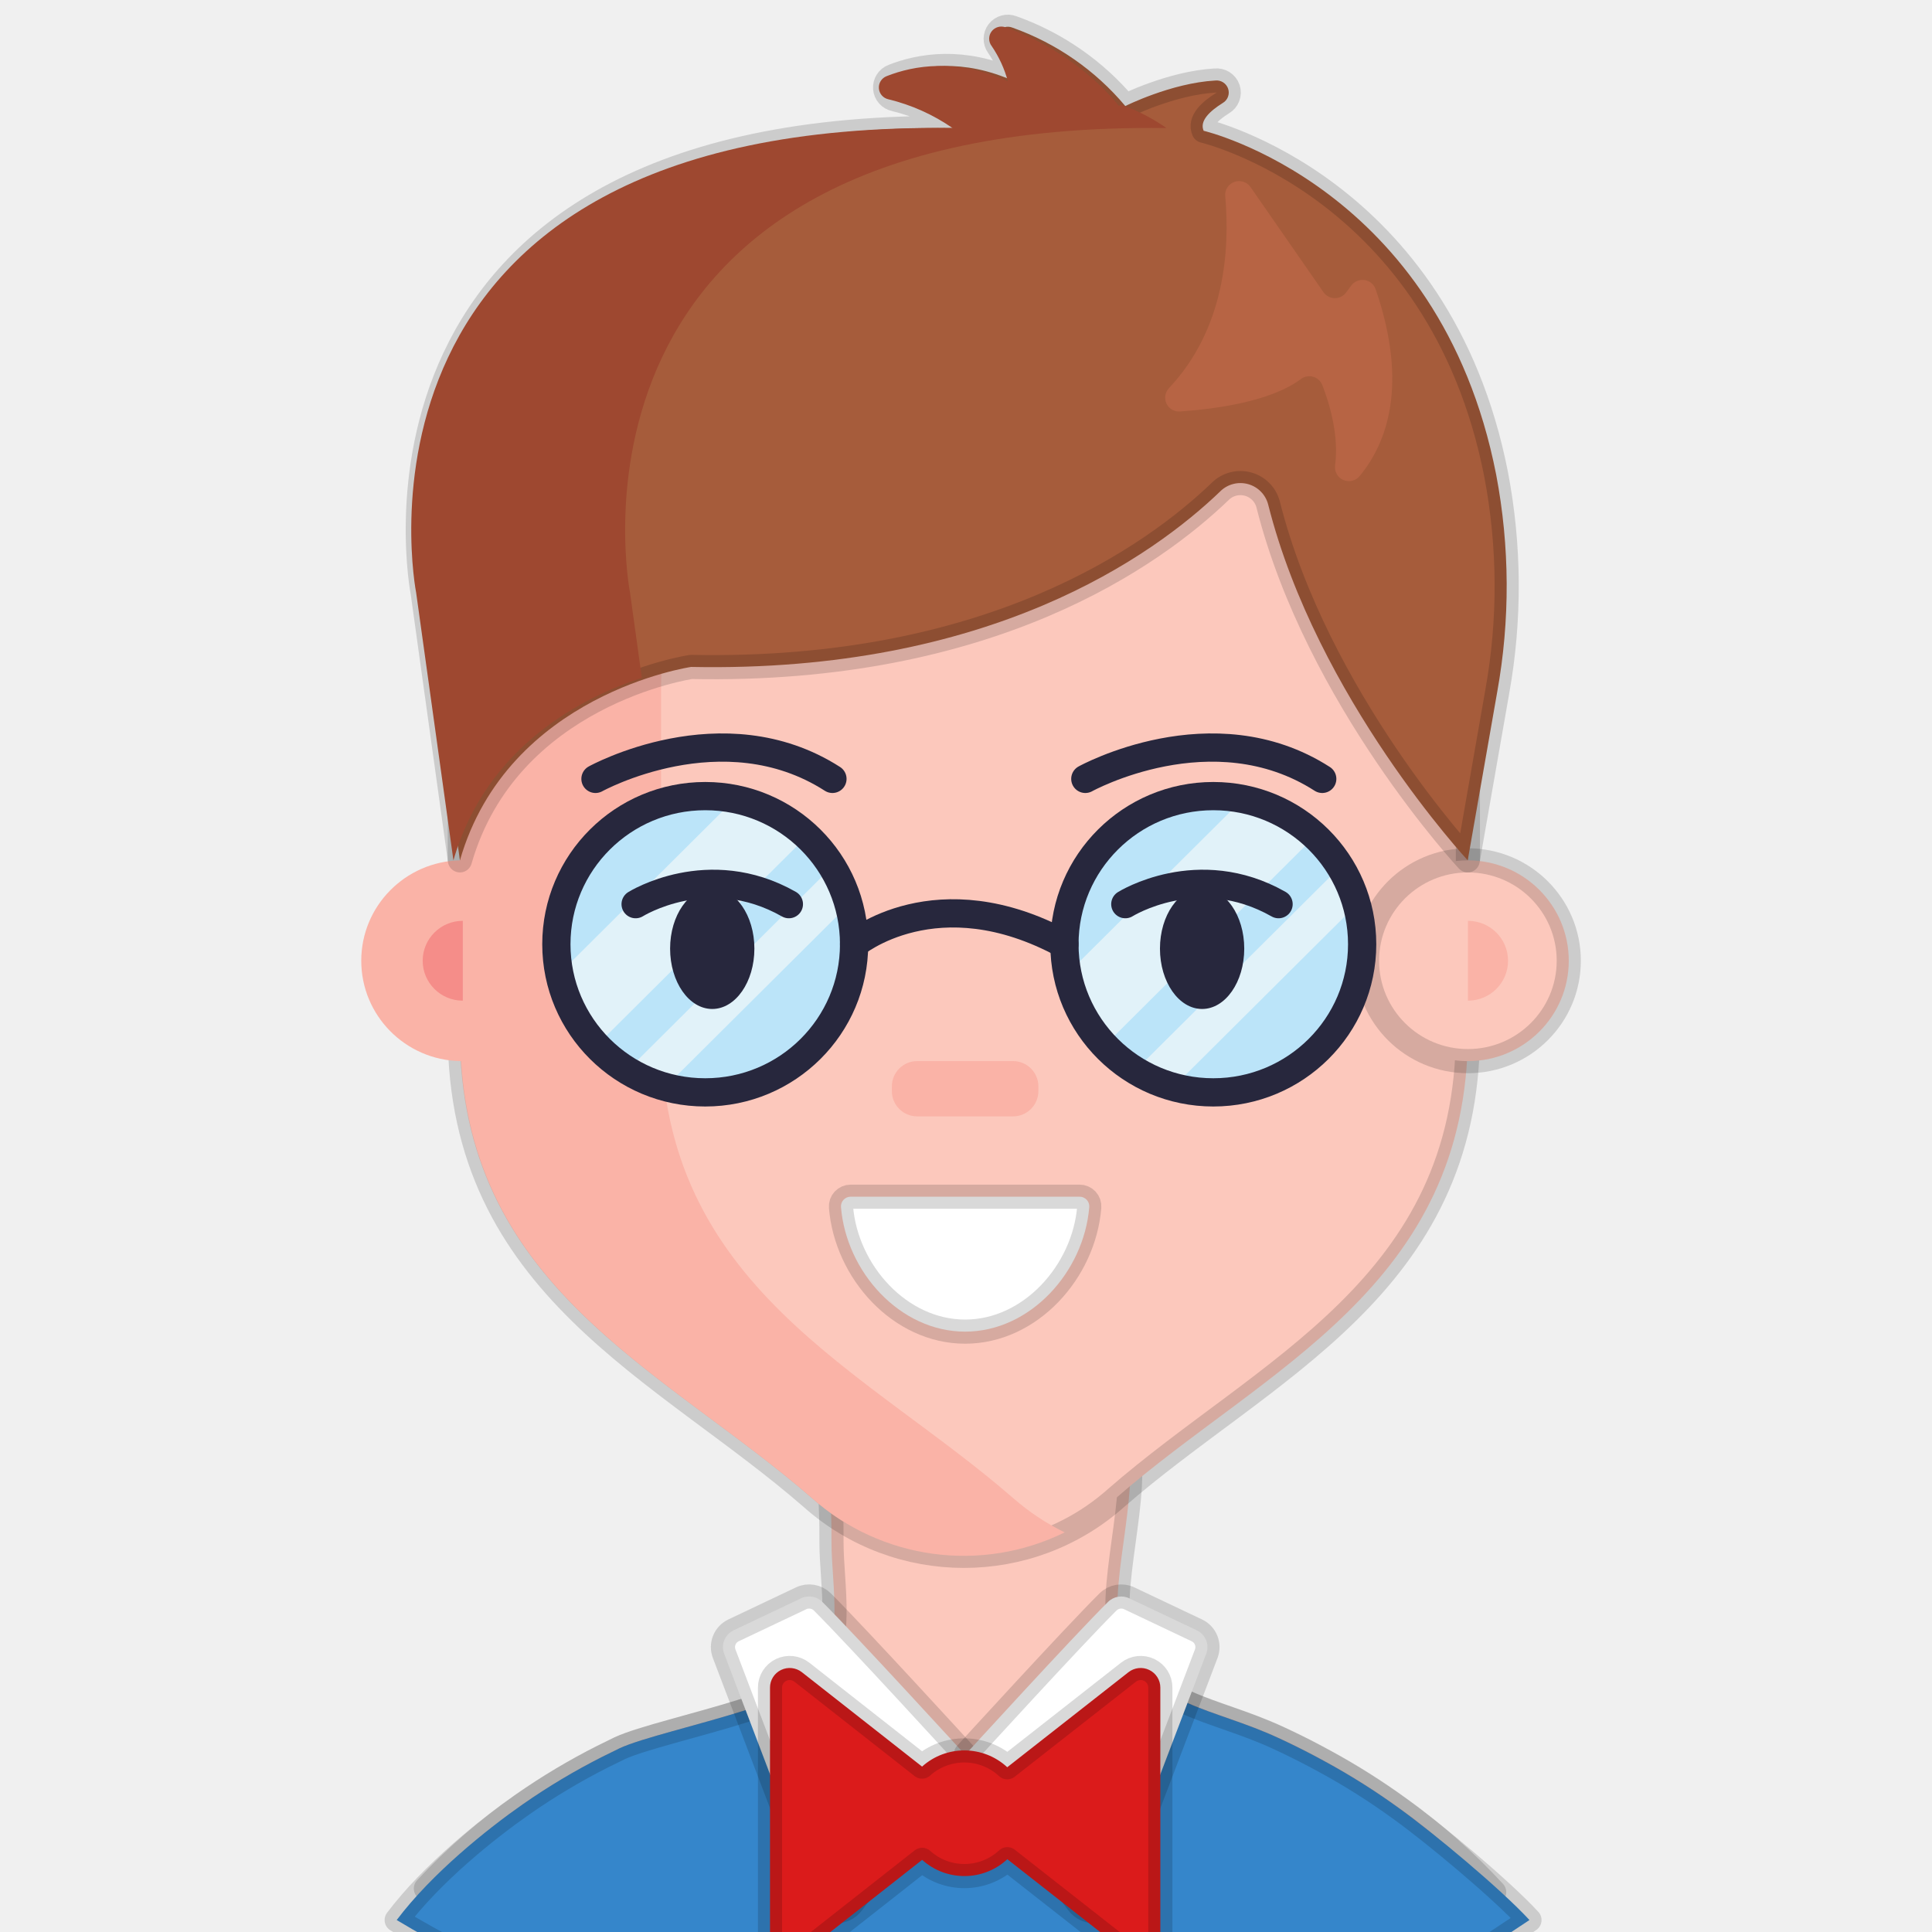
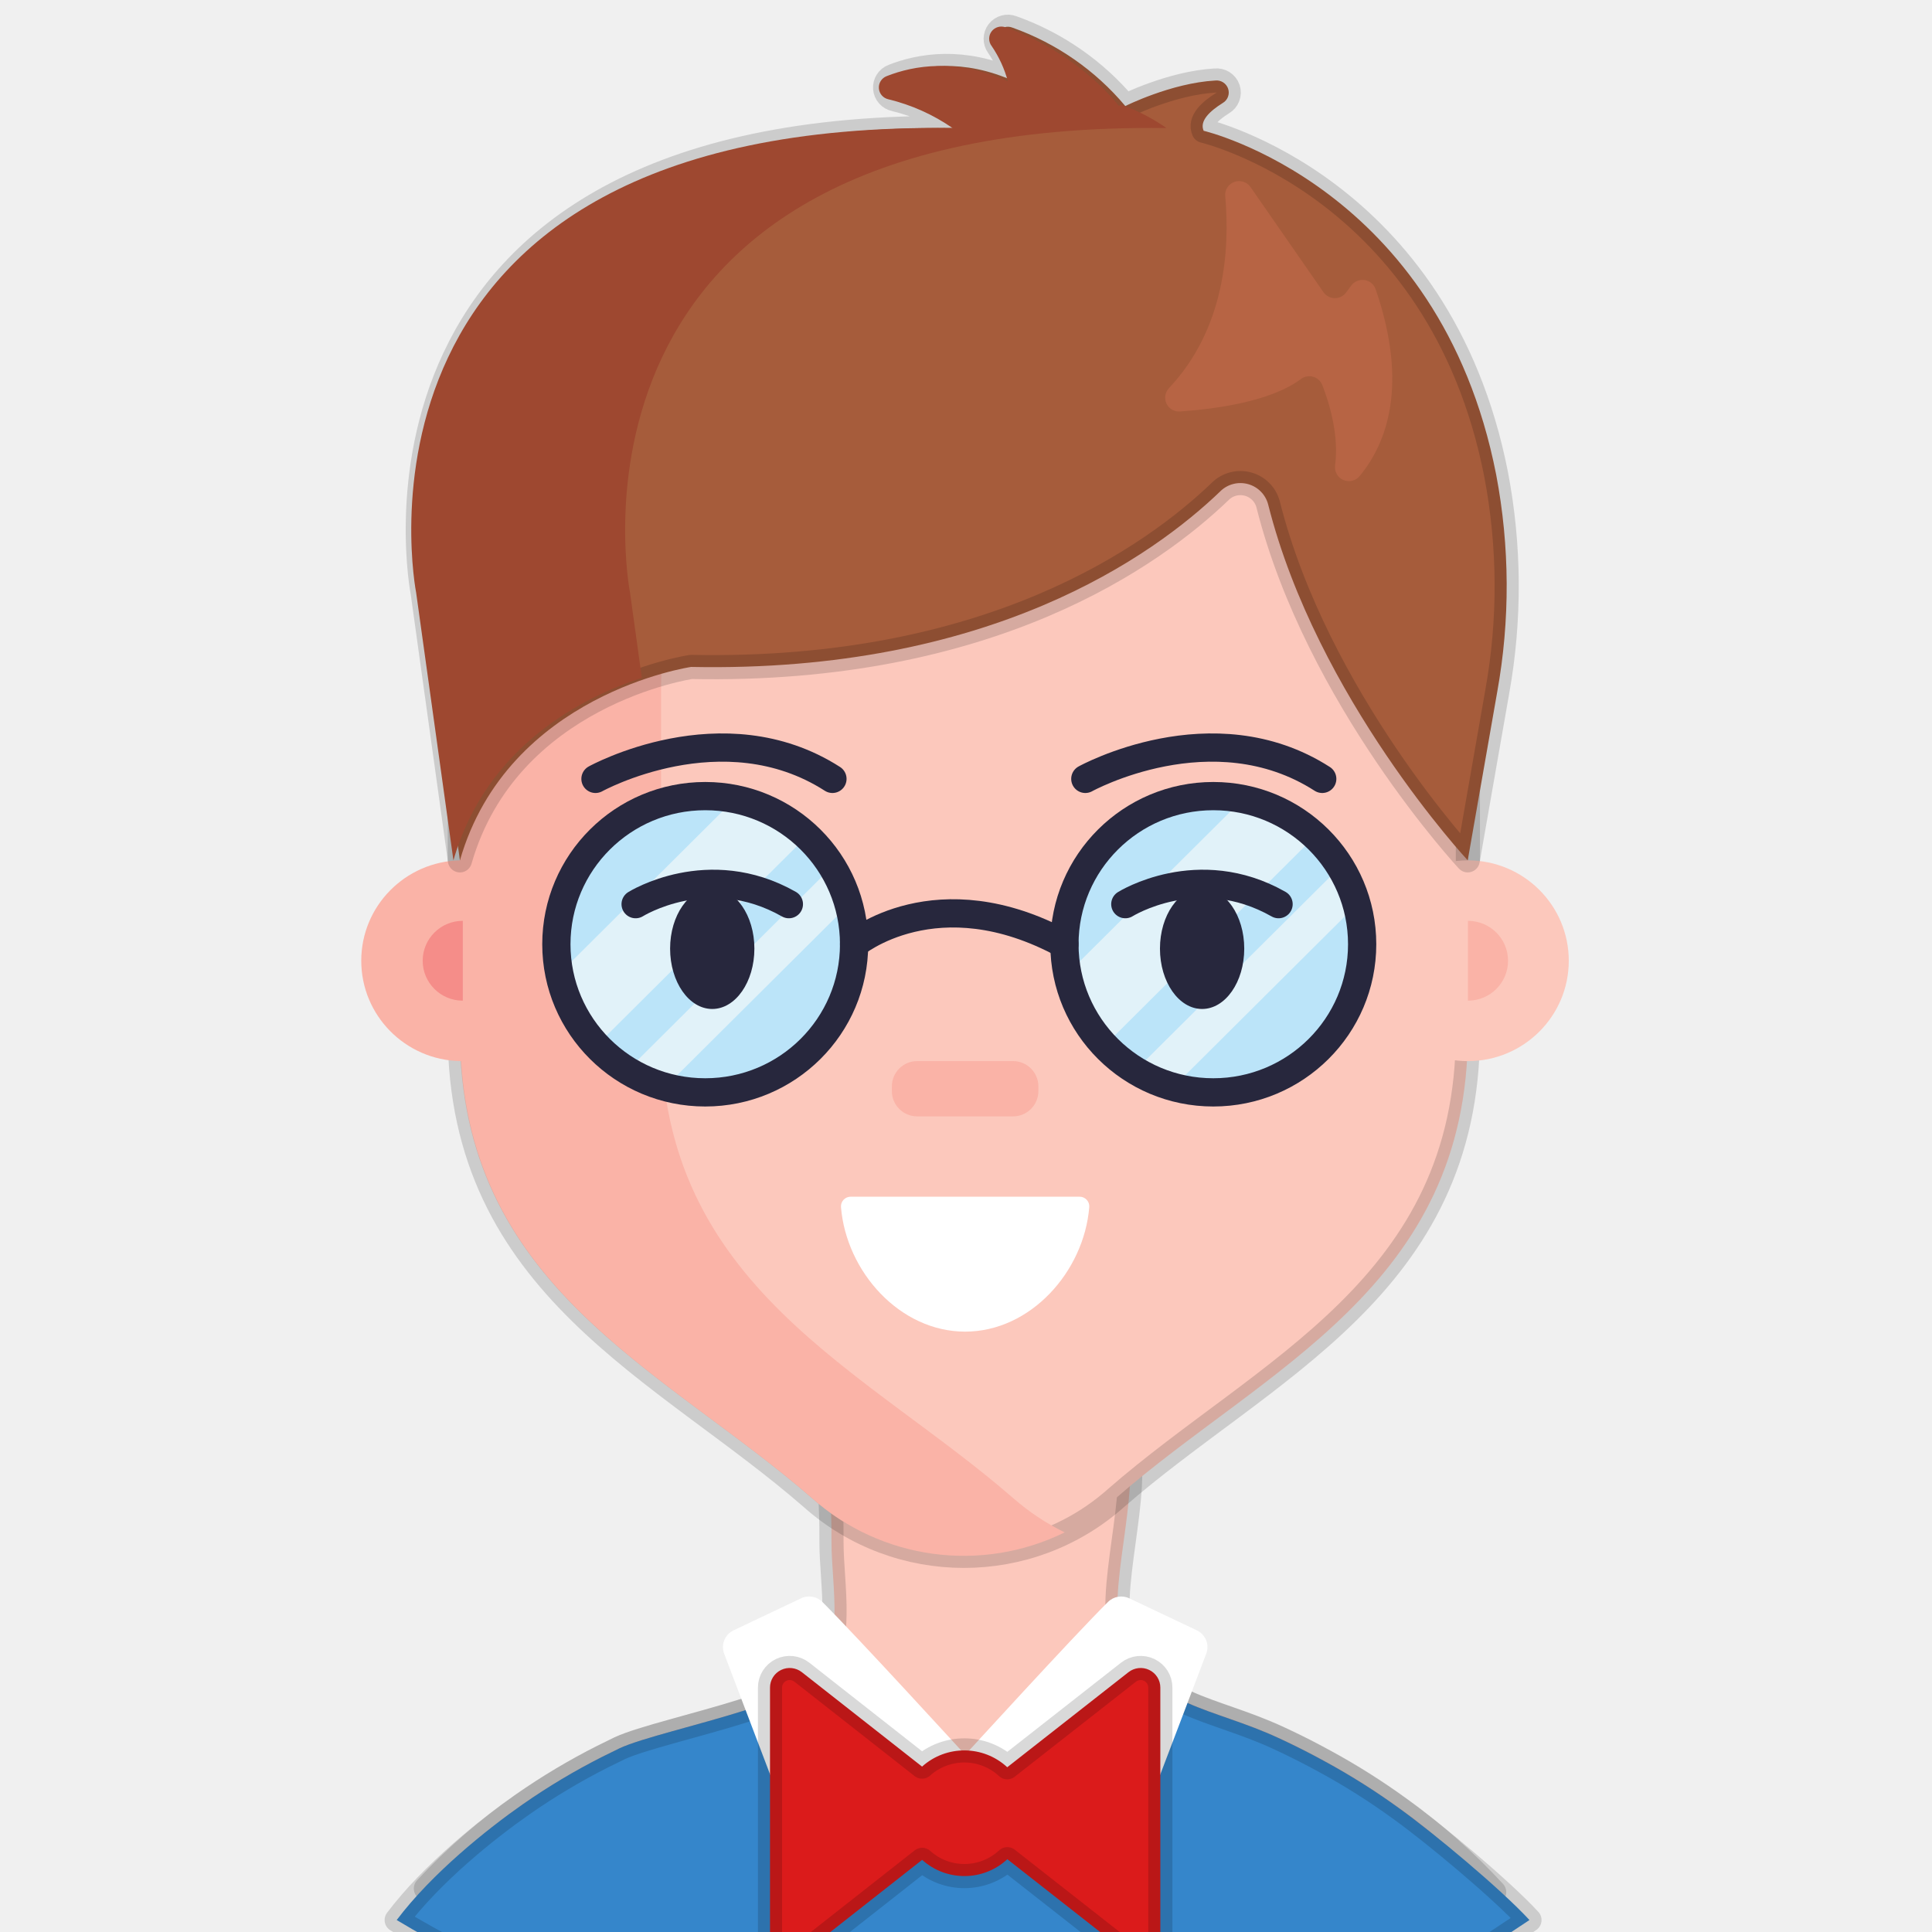
<svg xmlns="http://www.w3.org/2000/svg" id="Layer_1" viewBox="0 0 160 160">
  <defs>
    <style>.cls-1{fill:#db1b1b;}.cls-2{fill:#fab3a7;}.cls-3{fill:#fcc8bc;}.cls-4{fill:#9e4830;}.cls-5{fill:#fff;}.cls-6{fill:#a65c3b;}.cls-7{fill:#f58d89;}.cls-8{fill:#bbe4f9;}.cls-9{fill:#3586cb;}.cls-10{fill:#e1f2f9;}.cls-11{fill:none;stroke:#27273d;stroke-linecap:round;stroke-width:2.339px;}.cls-12{fill:#b76444;}.cls-13{fill:#27273d;}</style>
  </defs>
  <g id="Avatars">
    <g id="Artboard">
      <g id="Men">
        <g id="Avatar-Users2_37">
          <g id="Icons">
            <path id="Path" class="cls-3" d="M123.741,156.7c-27.288,16.146-61.293,16.032-88.471-.298,2.416-2.604,5.105-4.943,8.021-6.976,2.107-1.47,4.316-2.789,6.611-3.948l.776-.381c.205-.107.417-.207.625-.308,1.764-.832,6.486-1.909,10.45-3.165.705-.223,1.377-.446,2.015-.669h0c1.522-.558,2.795-1.153,3.517-1.772.111-.09.214-.188.309-.294.18-.208.342-.432.484-.669.773-1.26,1.008-2.841,1.031-4.506h0c.034-2.039-.249-4.188-.249-5.993,0-.896,0-1.671-.034-2.387h0c-.185-7.13-.964-4.927,5.223-6.993.706-.161,1.424-.266,2.146-.314,4.683-.461,15.116-.852,16.362.314.941.876,1.125,2.647,1.008,4.763h0c-.161,2.878-.887,6.395-1.008,9.159-.057,1.284.02,2.403.336,3.222.361.964.871,1.867,1.512,2.674h0c.485.602,1.05,1.136,1.68,1.588h0c.705.502,1.461.928,2.257,1.27h0c2.187.979,4.773,1.625,7.541,2.905,1.014.468,2.0.955,2.956,1.461.306.16.608.334.907.488,2.137,1.162,4.196,2.462,6.164,3.891,2.841,2.04,5.464,4.365,7.83,6.936h0Z" stroke="#000" stroke-opacity="0.15" stroke-width="2" stroke-linejoin="round" />
            <path id="Path-2" class="cls-9" d="M123.731,160.954c-27.288,16.146-63.7,14.385-90.878-1.945,2.932-3.89,7.522-7.55,10.439-9.583,2.107-1.47,4.316-2.789,6.611-3.948l.776-.381c.205-.107.417-.207.625-.308,1.764-.832,6.486-1.909,10.45-3.165.705-.223,1.377-.446,2.015-.669,1.522-.558,2.795-1.153,3.517-1.772.111-.09.214-.188.309-.294.18-.208.342-.432.484-.669l9.197,7.437,1.424,1.147,1.283,1.036,1.29-.866,1.575-1.06,7.961-5.348h.017l3.561-2.4c.485.602,1.05,1.136,1.68,1.588.705.502,1.461.928,2.257,1.27,2.187.979,4.773,1.625,7.541,2.905,1.014.468,2.0.955,2.956,1.461.306.16.608.334.907.488,2.137,1.162,4.196,2.462,6.164,3.891,2.847,2.037,8.399,6.669,10.771,9.239l-2.932,1.945Z" stroke="#000" stroke-opacity="0.15" stroke-width="2" stroke-linejoin="round" />
            <path id="Path-3" class="cls-3" d="M121.565,57.266v28.252c0,21.059-16.852,27.828-29.143,38.544-7.173,6.382-18.02,6.382-25.193,0-12.294-10.717-29.15-17.472-29.15-38.544v-28.252c0-12.96,6.07-24.432,15.374-31.404,6.059-4.594,13.464-7.086,21.082-7.093h10.598c7.617.007,15.023,2.499,21.082,7.093,9.284,6.973,15.351,18.445,15.351,31.404Z" stroke="#000" stroke-opacity="0.15" stroke-width="2" stroke-linejoin="round" />
            <path id="Path-4" class="cls-2" d="M54.746,85.521v-28.256c0-20.173,14.696-36.729,33.409-38.36-1.008-.094-2.015-.137-3.047-.137h-10.564c-20.138,0-36.439,17.238-36.439,38.498v13.986c-4.548.091-8.187,3.785-8.187,8.312s3.639,8.221,8.187,8.312h.081c1.213,19.24,17.242,25.886,29.059,36.188,5.737,5.114,14.023,6.239,20.927,2.841-1.544-.754-2.979-1.71-4.269-2.841-12.304-10.713-29.157-17.469-29.157-38.541Z" />
-             <ellipse id="Oval" class="cls-3" cx="121.565" cy="79.565" rx="8.354" ry="8.313" stroke="#000" stroke-opacity="0.15" stroke-width="2" stroke-linejoin="round" />
+             <ellipse id="Oval" class="cls-3" cx="121.565" cy="79.565" rx="8.354" ry="8.313" />
            <path id="Path-5" class="cls-11" d="M49.315,64.503s10.531-5.836,19.624,0" />
            <path id="Path-6" class="cls-11" d="M89.882,64.503s10.531-5.836,19.62,0" />
            <rect id="Rectangle" class="cls-2" x="73.859" y="87.875" width="12.136" height="4.579" rx="2.099" ry="2.099" />
            <path id="Path-7" class="cls-7" d="M38.327,76.259c-1.835,0-3.322,1.48-3.322,3.306s1.487,3.306,3.322,3.306v-6.612Z" />
            <path id="Path-8" class="cls-2" d="M121.568,82.871c1.835,0,3.322-1.48,3.322-3.306s-1.487-3.306-3.322-3.306v6.612Z" />
-             <path id="Path-9" class="cls-5" d="M70.446,99.106c-.224 0-.437.093-.589.257-.152.164-.228.383-.21.605.437,5.348,4.874,10.312,10.282,10.312h0c5.405,0,9.842-4.961,10.279-10.312.018-.222-.058-.441-.21-.605-.152-.164-.365-.257-.589-.257h-18.962Z" stroke="#000" stroke-opacity="0.15" stroke-width="2" stroke-linejoin="round" />
+             <path id="Path-9" class="cls-5" d="M70.446,99.106c-.224 0-.437.093-.589.257-.152.164-.228.383-.21.605.437,5.348,4.874,10.312,10.282,10.312h0c5.405,0,9.842-4.961,10.279-10.312.018-.222-.058-.441-.21-.605-.152-.164-.365-.257-.589-.257h-18.962Z" />
            <path id="Path-10" class="cls-6" d="M101.085,40.666c-5.556,5.348-19.093,15.065-43.849,14.567,0,0-15.18,2.206-19.147,16.018l-3.084-22.165S27.259,9.92,79.422,10.605c-1.611-1.113-3.415-1.92-5.321-2.38-.438-.091-.763-.459-.798-.903-.035-.444.228-.857.646-1.016,2.271-.892,5.794-1.498,10.047.428-.279-1.043-.734-2.032-1.344-2.925-.264-.36-.257-.851.017-1.204.274-.353.749-.484,1.166-.321,3.647,1.296,6.878,3.539,9.358,6.498,0,0,3.799-1.905,7.44-2.113.475-.056.925.228,1.076.68.151.452-.039.948-.454,1.185-1.065.669-1.931,1.474-1.575,2.296,0,0,19.543,4.569,24.226,28.476,1.133,5.95,1.161,12.057.084,18.017l-2.439,13.926s-12.482-13.414-16.53-29.479c-.213-.81-.84-1.447-1.65-1.675-.81-.228-1.68-.011-2.287.569Z" stroke="#000" stroke-opacity="0.15" stroke-width="2" stroke-linejoin="round" />
            <path id="Path-11" class="cls-4" d="M96.604,10.605c-52.17-.669-44.427,38.481-44.427,38.481l.977,7.046c-4.736,1.551-12.859,5.552-15.603,15.119l-3.087-22.165S26.718,9.92,78.888,10.605c-1.61-1.114-3.412-1.922-5.317-2.383-.433-.095-.752-.461-.786-.9-.035-.44.223-.85.635-1.012,2.271-.899,5.794-1.498,10.047.425-.279-1.043-.734-2.032-1.344-2.925-.273-.358-.274-.853-.002-1.211.272-.359.751-.493,1.171-.33,2.72.975,5.223,2.471,7.366,4.402.647.584,1.255,1.21,1.817,1.875.064.074.124.144.188.224l.188-.094c1.333.47,2.595,1.119,3.752,1.929Z" />
            <path id="Path-12" class="cls-4" d="M92.475,8.56c-.38-.124-.776-.241-1.189-.334-.322-.076-.587-.303-.712-.608-.125-.305-.093-.652.084-.93.647.583,1.254,1.208,1.817,1.872h0Z" />
-             <path id="Path-13" class="cls-8" d="M70.729,78.198c-.004,3.832-1.806,7.442-4.872,9.761s-7.043,3.08-10.755,2.059c-1.111-.304-2.173-.765-3.154-1.367-.935-.574-1.79-1.269-2.543-2.066-1.564-1.658-2.633-3.718-3.087-5.947-.162-.803-.244-1.621-.245-2.44.001-3.254,1.301-6.374,3.613-8.674,2.313-2.3,5.449-3.592,8.718-3.591.822,0,1.642.081,2.449.241,2.24.453,4.31,1.515,5.979,3.069.801.749,1.499,1.6,2.076,2.53.605.976,1.068,2.033,1.374,3.139.298,1.07.448,2.175.447,3.286Z" stroke="#000" stroke-opacity="0.15" stroke-width="2" stroke-linejoin="round" />
+             <path id="Path-13" class="cls-8" d="M70.729,78.198c-.004,3.832-1.806,7.442-4.872,9.761s-7.043,3.08-10.755,2.059c-1.111-.304-2.173-.765-3.154-1.367-.935-.574-1.79-1.269-2.543-2.066-1.564-1.658-2.633-3.718-3.087-5.947-.162-.803-.244-1.621-.245-2.44.001-3.254,1.301-6.374,3.613-8.674,2.313-2.3,5.449-3.592,8.718-3.591.822,0,1.642.081,2.449.241,2.24.453,4.31,1.515,5.979,3.069.801.749,1.499,1.6,2.076,2.53.605.976,1.068,2.033,1.374,3.139.298,1.07.448,2.175.447,3.286Z" />
            <path id="Path-14" class="cls-10" d="M66.832,69.243l-17.427,17.342c-1.564-1.658-2.633-3.718-3.087-5.947l14.535-14.464c2.24.453,4.31,1.515,5.979,3.069h0Z" />
            <path id="Path-15" class="cls-10" d="M70.282,74.912l-15.18,15.106c-1.111-.304-2.173-.765-3.154-1.367l16.96-16.877c.605.976,1.068,2.033,1.374,3.139h0Z" />
            <ellipse id="Oval-2" class="cls-11" cx="58.404" cy="78.198" rx="12.328" ry="12.268" />
-             <path id="Path-16" class="cls-8" d="M112.808,78.198c-.004,3.833-1.806,7.443-4.873,9.762-3.066,2.319-7.045,3.08-10.757,2.057-1.111-.305-2.173-.765-3.154-1.367-.934-.574-1.788-1.269-2.539-2.066-1.565-1.658-2.635-3.717-3.09-5.947-.161-.804-.242-1.621-.242-2.44,0-3.253,1.299-6.373,3.611-8.673,2.312-2.3,5.448-3.592,8.717-3.591.822,0,1.642.081,2.449.241,2.24.452,4.31,1.514,5.979,3.069.801.749,1.499,1.6,2.076,2.53.605.976,1.068,2.033,1.374,3.139.299,1.07.451,2.175.45,3.286Z" stroke="#000" stroke-opacity="0.15" stroke-width="2" stroke-linejoin="round" />
+             <path id="Path-16" class="cls-8" d="M112.808,78.198c-.004,3.833-1.806,7.443-4.873,9.762-3.066,2.319-7.045,3.08-10.757,2.057-1.111-.305-2.173-.765-3.154-1.367-.934-.574-1.788-1.269-2.539-2.066-1.565-1.658-2.635-3.717-3.09-5.947-.161-.804-.242-1.621-.242-2.44,0-3.253,1.299-6.373,3.611-8.673,2.312-2.3,5.448-3.592,8.717-3.591.822,0,1.642.081,2.449.241,2.24.452,4.31,1.514,5.979,3.069.801.749,1.499,1.6,2.076,2.53.605.976,1.068,2.033,1.374,3.139.299,1.07.451,2.175.45,3.286Z" />
            <path id="Path-17" class="cls-10" d="M108.908,69.243l-17.424,17.342c-1.565-1.658-2.635-3.717-3.09-5.947l14.541-14.464c2.238.453,4.305,1.515,5.972,3.069Z" />
            <path id="Path-18" class="cls-10" d="M112.358,74.912l-15.18,15.106c-1.111-.305-2.173-.765-3.154-1.367l16.973-16.877c.601.977,1.059,2.034,1.36,3.139Z" />
            <ellipse id="Oval-3" class="cls-11" cx="100.48" cy="78.198" rx="12.328" ry="12.268" />
            <path id="Path-19" class="cls-11" d="M70.729,78.198s6.836-5.756,17.424,0" />
-             <path id="Path-20" class="cls-5" d="M66.338,132.369l-5.583,2.647c-.728.343-1.069,1.186-.783,1.935l7.692,20.223c.211.583.73,1.003,1.347,1.089.617.086,1.231-.175,1.596-.678l9.254-12.338s-8.928-9.764-11.757-12.582c-.465-.464-1.174-.583-1.767-.298Z" stroke="#000" stroke-opacity="0.15" stroke-width="2" stroke-linejoin="round" />
-             <path id="Path-21" class="cls-5" d="M91.76,132.666c-2.842,2.818-11.757,12.582-11.757,12.582l9.254,12.338c.364.503.979.764,1.596.678s1.136-.505,1.347-1.089l7.696-20.223c.286-.75-.055-1.592-.783-1.935l-5.583-2.647c-.593-.287-1.305-.168-1.77.298Z" stroke="#000" stroke-opacity="0.15" stroke-width="2" stroke-linejoin="round" />
+             <path id="Path-20" class="cls-5" d="M66.338,132.369l-5.583,2.647c-.728.343-1.069,1.186-.783,1.935l7.692,20.223c.211.583.73,1.003,1.347,1.089.617.086,1.231-.175,1.596-.678l9.254-12.338s-8.928-9.764-11.757-12.582c-.465-.464-1.174-.583-1.767-.298Z" />
+             <path id="Path-21" class="cls-5" d="M91.76,132.666c-2.842,2.818-11.757,12.582-11.757,12.582l9.254,12.338c.364.503.979.764,1.596.678s1.136-.505,1.347-1.089l7.696-20.223c.286-.75-.055-1.592-.783-1.935l-5.583-2.647c-.593-.287-1.305-.168-1.77.298Z" />
            <path id="Path-22" class="cls-1" d="M83.416,146.355c-1.981-1.837-5.045-1.86-7.054-.053l-9.956-7.819c-.49-.384-1.158-.456-1.719-.185-.561.271-.918.837-.918,1.458v20.828c0,.621.357,1.187.918,1.458.561.271,1.229.199,1.719-.185l9.963-7.832c2.007,1.812,5.075,1.788,7.054-.053l10.034,7.872c.49.384,1.158.456,1.719.185.561-.271.918-.837.918-1.458v-20.815c0-.621-.357-1.187-.918-1.458-.561-.271-1.229-.199-1.719.185l-10.04,7.872Z" stroke="#000" stroke-opacity="0.15" stroke-width="2" stroke-linejoin="round" />
            <ellipse id="Oval-4" class="cls-13" cx="58.985" cy="78.562" rx="3.49" ry="4.997" />
            <ellipse id="Oval-5" class="cls-13" cx="99.553" cy="78.562" rx="3.49" ry="4.997" />
            <path id="Path-23" class="cls-11" d="M52.64,74.878s6.03-3.787,12.691,0" />
            <path id="Path-24" class="cls-11" d="M93.194,74.878s6.026-3.787,12.691,0" />
            <path id="Path-25" class="cls-12" d="M101.471,16.261c.396,4.486-.057,10.984-4.659,15.881-.328.342-.412.851-.209,1.279.202.429.648.689,1.123.656,3.05-.211,7.524-.842,9.993-2.674.286-.224.662-.3,1.014-.206.352.094.638.348.773.684.621,1.604,1.391,4.212,1.058,6.685-.059.509.228.996.705,1.192s1.025.053,1.344-.35c2.207-2.674,4.061-7.471,1.31-15.46-.141-.401-.494-.692-.917-.755-.423-.063-.846.112-1.099.454l-.427.575c-.22.299-.573.474-.946.469-.373-.005-.72-.19-.932-.495l-6.03-8.691c-.295-.437-.85-.618-1.348-.439s-.809.671-.755,1.195Z" />
          </g>
        </g>
      </g>
    </g>
  </g>
</svg>
